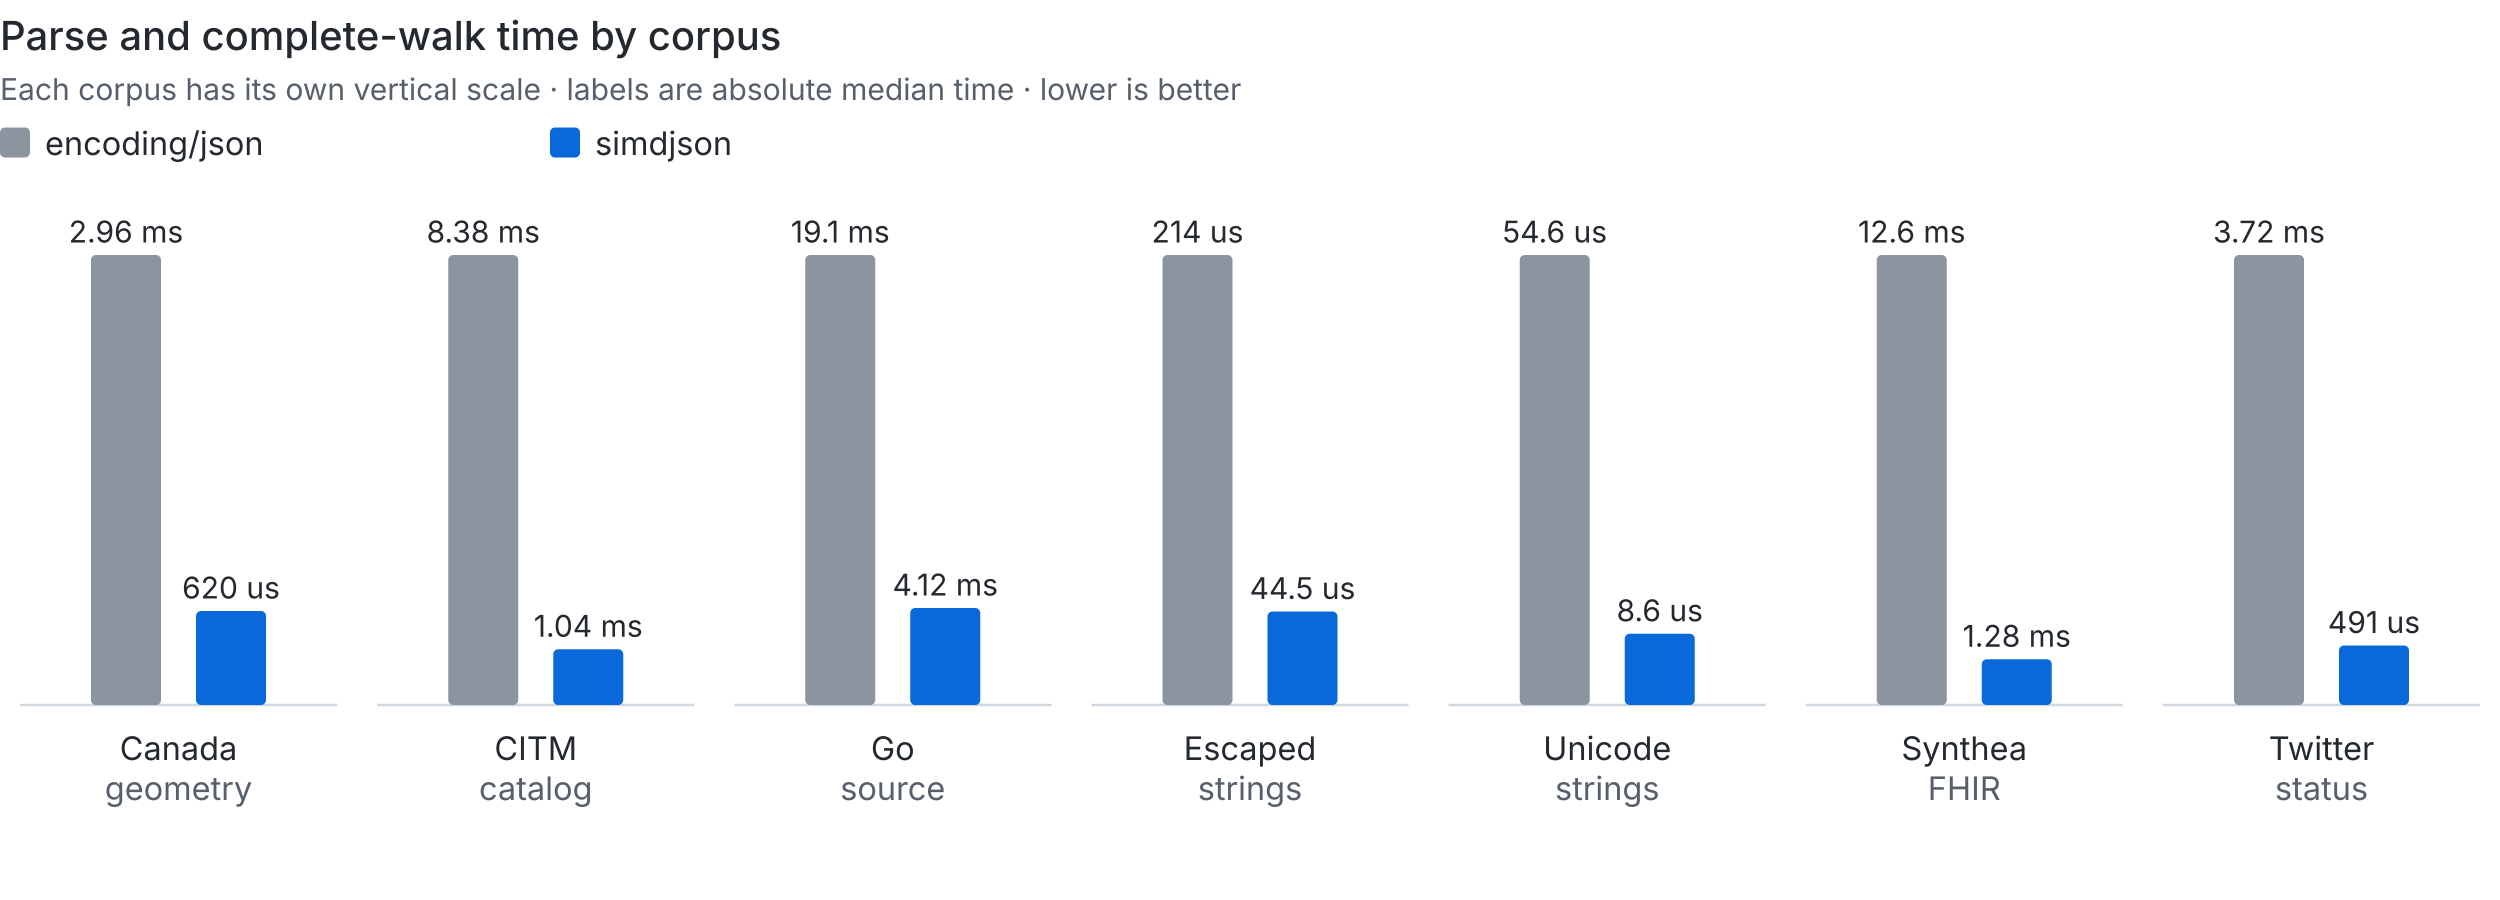
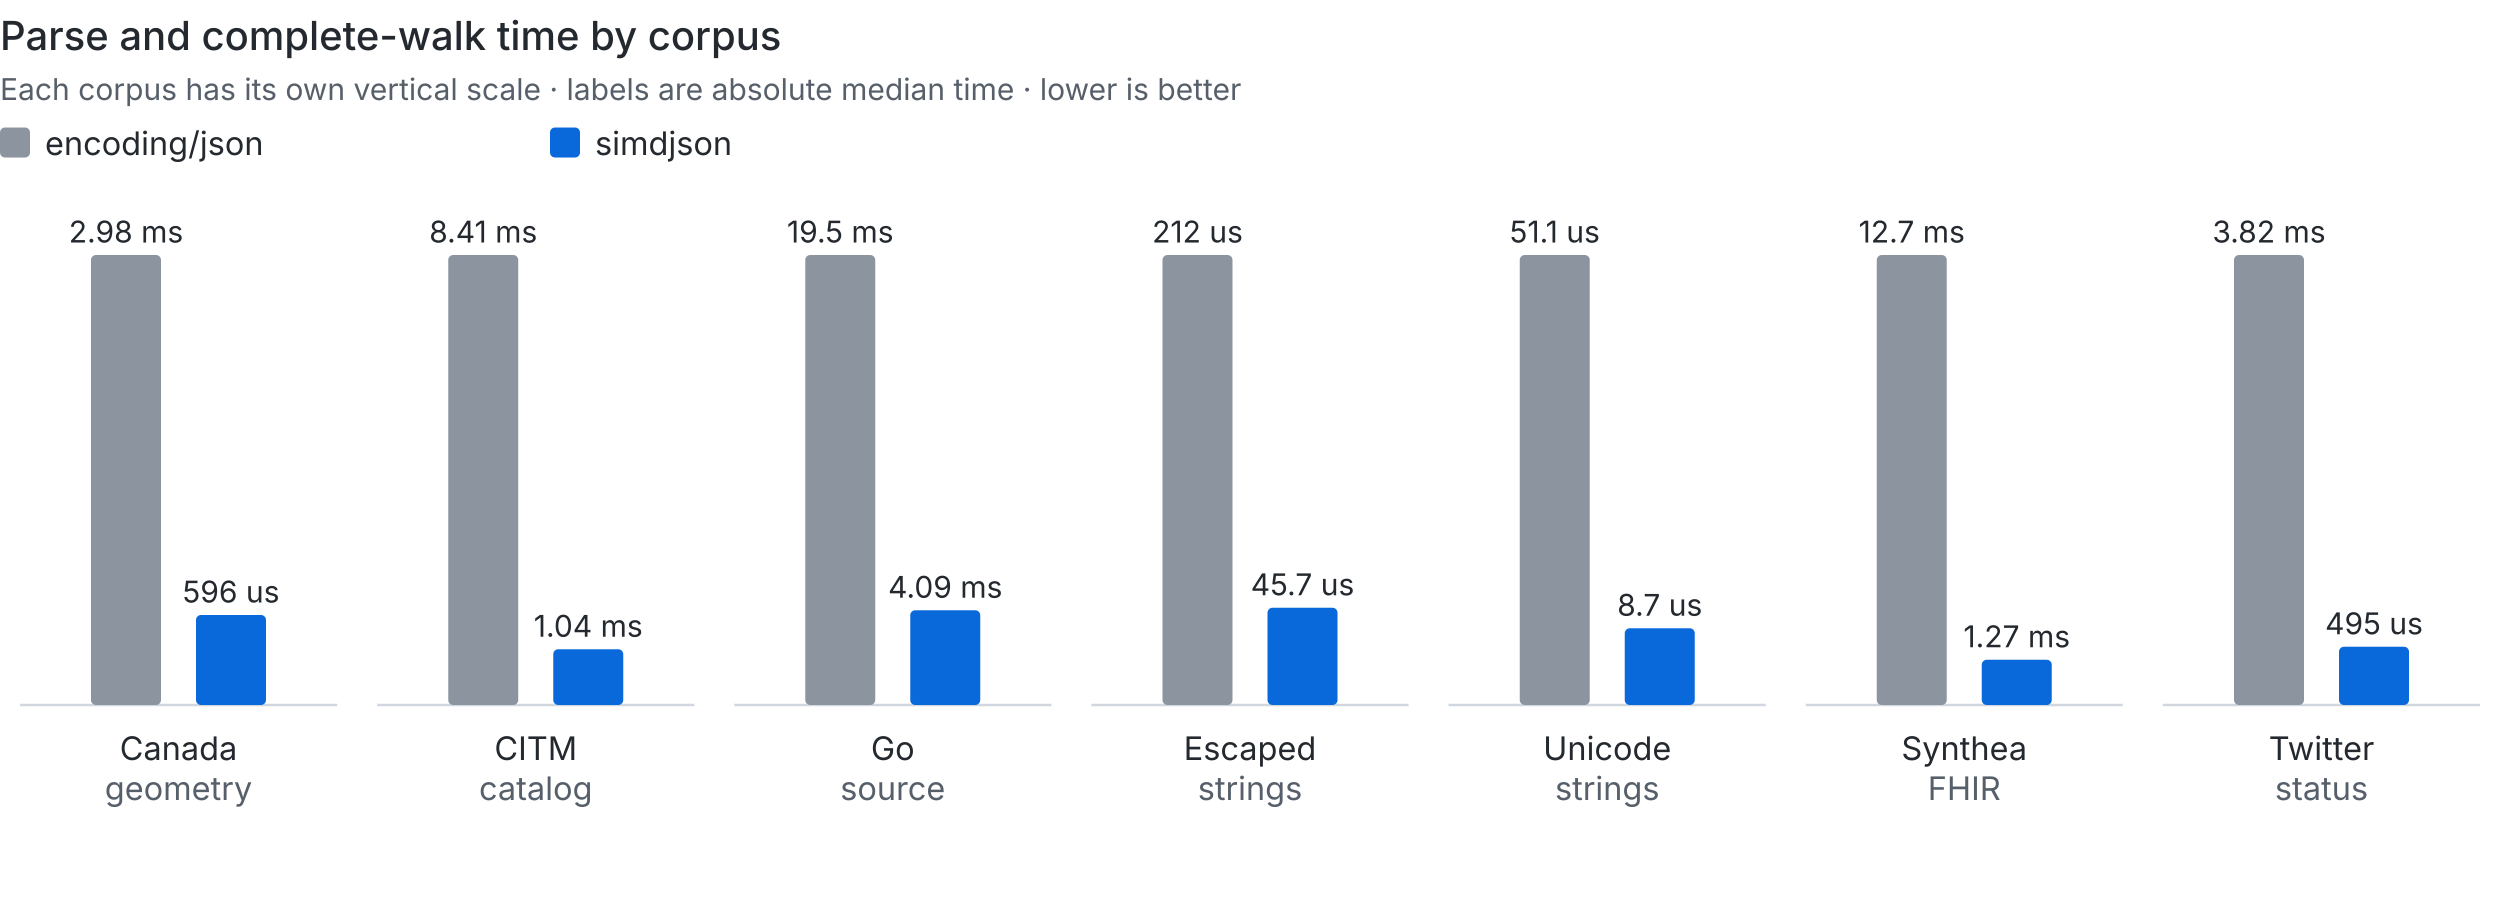
<svg xmlns="http://www.w3.org/2000/svg" width="1000" height="360" viewBox="0 0 1000 360" role="img" aria-labelledby="title desc">
  <style>
svg { color-scheme: light dark; }
text { fill:#24292f; font:13px -apple-system,BlinkMacSystemFont,"Segoe UI",sans-serif; }
.heading { font-size:16px; font-weight:500; } .note { font-size:12px; }
.muted { fill:#57606a; } .grid { stroke:#d0d7de; stroke-width:1; }
.baseline { stroke:#8c959f; stroke-width:2; }
.base { fill:#8c959f; } .s1 { fill:#0969da; } .s2 { fill:#8250df; } .s3 { fill:#1a7f37; }
.h1 { fill:#ddf4ff; } .h2 { fill:#b6e3ff; } .h3 { fill:#80ccff; } .h4 { fill:#54aeff; }
@media (prefers-color-scheme: dark) {
text { fill:#f0f6fc; } .muted { fill:#8c959f; } .grid { stroke:#30363d; } .baseline { stroke:#6e7681; }
.base { fill:#8c959f; } .s1 { fill:#58a6ff; } .s2 { fill:#bc8cff; } .s3 { fill:#3fb950; }
.h1 { fill:#102c44; } .h2 { fill:#123c5a; } .h3 { fill:#15557a; } .h4 { fill:#1f6feb; }
}
</style>
  <text class="heading" x="0" y="20">Parse and complete-walk time by corpus</text>
  <text class="muted note" x="0" y="40">Each corpus has its own vertical scale · labels are absolute median time · lower is better</text>
  <rect class="base" x="0" y="51" width="12" height="12" rx="2" />
  <text x="18" y="62">encoding/json</text>
  <rect class="s1" x="220" y="51" width="12" height="12" rx="2" />
  <text x="238" y="62">simdjson</text>
  <line class="grid" x1="8.0" y1="282" x2="134.9" y2="282" />
  <rect class="base" x="36.4" y="102.0" width="28" height="180.0" rx="2" />
-   <text class="note" x="50.4" y="97.0" text-anchor="middle">2.96 ms</text>
-   <rect class="s1" x="78.4" y="244.4" width="28" height="37.6" rx="2" />
-   <text class="note" x="92.4" y="239.4" text-anchor="middle">620 us</text>
+   <text class="note" x="50.4" y="97.0" text-anchor="middle">2.98 ms</text>
+   <rect class="s1" x="78.4" y="246.0" width="28" height="36.0" rx="2" />
+   <text class="note" x="92.4" y="241.0" text-anchor="middle">596 us</text>
  <text x="71.4" y="304" text-anchor="middle">Canada</text>
  <text class="muted" x="71.4" y="320" text-anchor="middle">geometry</text>
  <line class="grid" x1="150.9" y1="282" x2="277.7" y2="282" />
  <rect class="base" x="179.3" y="102.0" width="28" height="180.0" rx="2" />
-   <text class="note" x="193.3" y="97.0" text-anchor="middle">8.38 ms</text>
+   <text class="note" x="193.3" y="97.0" text-anchor="middle">8.41 ms</text>
  <rect class="s1" x="221.3" y="259.7" width="28" height="22.3" rx="2" />
  <text class="note" x="235.3" y="254.7" text-anchor="middle">1.04 ms</text>
  <text x="214.3" y="304" text-anchor="middle">CITM</text>
  <text class="muted" x="214.3" y="320" text-anchor="middle">catalog</text>
  <line class="grid" x1="293.7" y1="282" x2="420.6" y2="282" />
  <rect class="base" x="322.1" y="102.0" width="28" height="180.0" rx="2" />
-   <text class="note" x="336.1" y="97.0" text-anchor="middle">19.1 ms</text>
-   <rect class="s1" x="364.1" y="243.2" width="28" height="38.8" rx="2" />
-   <text class="note" x="378.1" y="238.2" text-anchor="middle">4.12 ms</text>
+   <text class="note" x="336.1" y="97.0" text-anchor="middle">19.5 ms</text>
+   <rect class="s1" x="364.1" y="244.1" width="28" height="37.9" rx="2" />
+   <text class="note" x="378.1" y="239.1" text-anchor="middle">4.09 ms</text>
  <text x="357.1" y="304" text-anchor="middle">Go</text>
  <text class="muted" x="357.1" y="320" text-anchor="middle">source</text>
  <line class="grid" x1="436.6" y1="282" x2="563.4" y2="282" />
  <rect class="base" x="465.0" y="102.0" width="28" height="180.0" rx="2" />
-   <text class="note" x="479.0" y="97.0" text-anchor="middle">214 us</text>
-   <rect class="s1" x="507.0" y="244.6" width="28" height="37.4" rx="2" />
-   <text class="note" x="521.0" y="239.6" text-anchor="middle">44.5 us</text>
+   <text class="note" x="479.0" y="97.0" text-anchor="middle">212 us</text>
+   <rect class="s1" x="507.0" y="243.1" width="28" height="38.9" rx="2" />
+   <text class="note" x="521.0" y="238.1" text-anchor="middle">45.7 us</text>
  <text x="500.0" y="304" text-anchor="middle">Escaped</text>
  <text class="muted" x="500.0" y="320" text-anchor="middle">strings</text>
  <line class="grid" x1="579.4" y1="282" x2="706.3" y2="282" />
  <rect class="base" x="607.9" y="102.0" width="28" height="180.0" rx="2" />
-   <text class="note" x="621.9" y="97.0" text-anchor="middle">54.6 us</text>
-   <rect class="s1" x="649.9" y="253.5" width="28" height="28.5" rx="2" />
-   <text class="note" x="663.9" y="248.5" text-anchor="middle">8.6 us</text>
+   <text class="note" x="621.9" y="97.0" text-anchor="middle">51.1 us</text>
+   <rect class="s1" x="649.9" y="251.3" width="28" height="30.7" rx="2" />
+   <text class="note" x="663.9" y="246.3" text-anchor="middle">8.7 us</text>
  <text x="642.9" y="304" text-anchor="middle">Unicode</text>
  <text class="muted" x="642.9" y="320" text-anchor="middle">strings</text>
  <line class="grid" x1="722.3" y1="282" x2="849.1" y2="282" />
  <rect class="base" x="750.7" y="102.0" width="28" height="180.0" rx="2" />
-   <text class="note" x="764.7" y="97.0" text-anchor="middle">12.6 ms</text>
-   <rect class="s1" x="792.7" y="263.7" width="28" height="18.3" rx="2" />
-   <text class="note" x="806.7" y="258.7" text-anchor="middle">1.28 ms</text>
+   <text class="note" x="764.7" y="97.0" text-anchor="middle">12.7 ms</text>
+   <rect class="s1" x="792.7" y="263.9" width="28" height="18.1" rx="2" />
+   <text class="note" x="806.7" y="258.9" text-anchor="middle">1.27 ms</text>
  <text x="785.7" y="304" text-anchor="middle">Synthea</text>
  <text class="muted" x="785.7" y="320" text-anchor="middle">FHIR</text>
  <line class="grid" x1="865.1" y1="282" x2="992.0" y2="282" />
  <rect class="base" x="893.6" y="102.0" width="28" height="180.0" rx="2" />
-   <text class="note" x="907.6" y="97.0" text-anchor="middle">3.72 ms</text>
-   <rect class="s1" x="935.6" y="258.2" width="28" height="23.8" rx="2" />
-   <text class="note" x="949.6" y="253.2" text-anchor="middle">491 us</text>
+   <text class="note" x="907.6" y="97.0" text-anchor="middle">3.82 ms</text>
+   <rect class="s1" x="935.6" y="258.7" width="28" height="23.3" rx="2" />
+   <text class="note" x="949.6" y="253.7" text-anchor="middle">495 us</text>
  <text x="928.6" y="304" text-anchor="middle">Twitter</text>
  <text class="muted" x="928.6" y="320" text-anchor="middle">status</text>
</svg>
